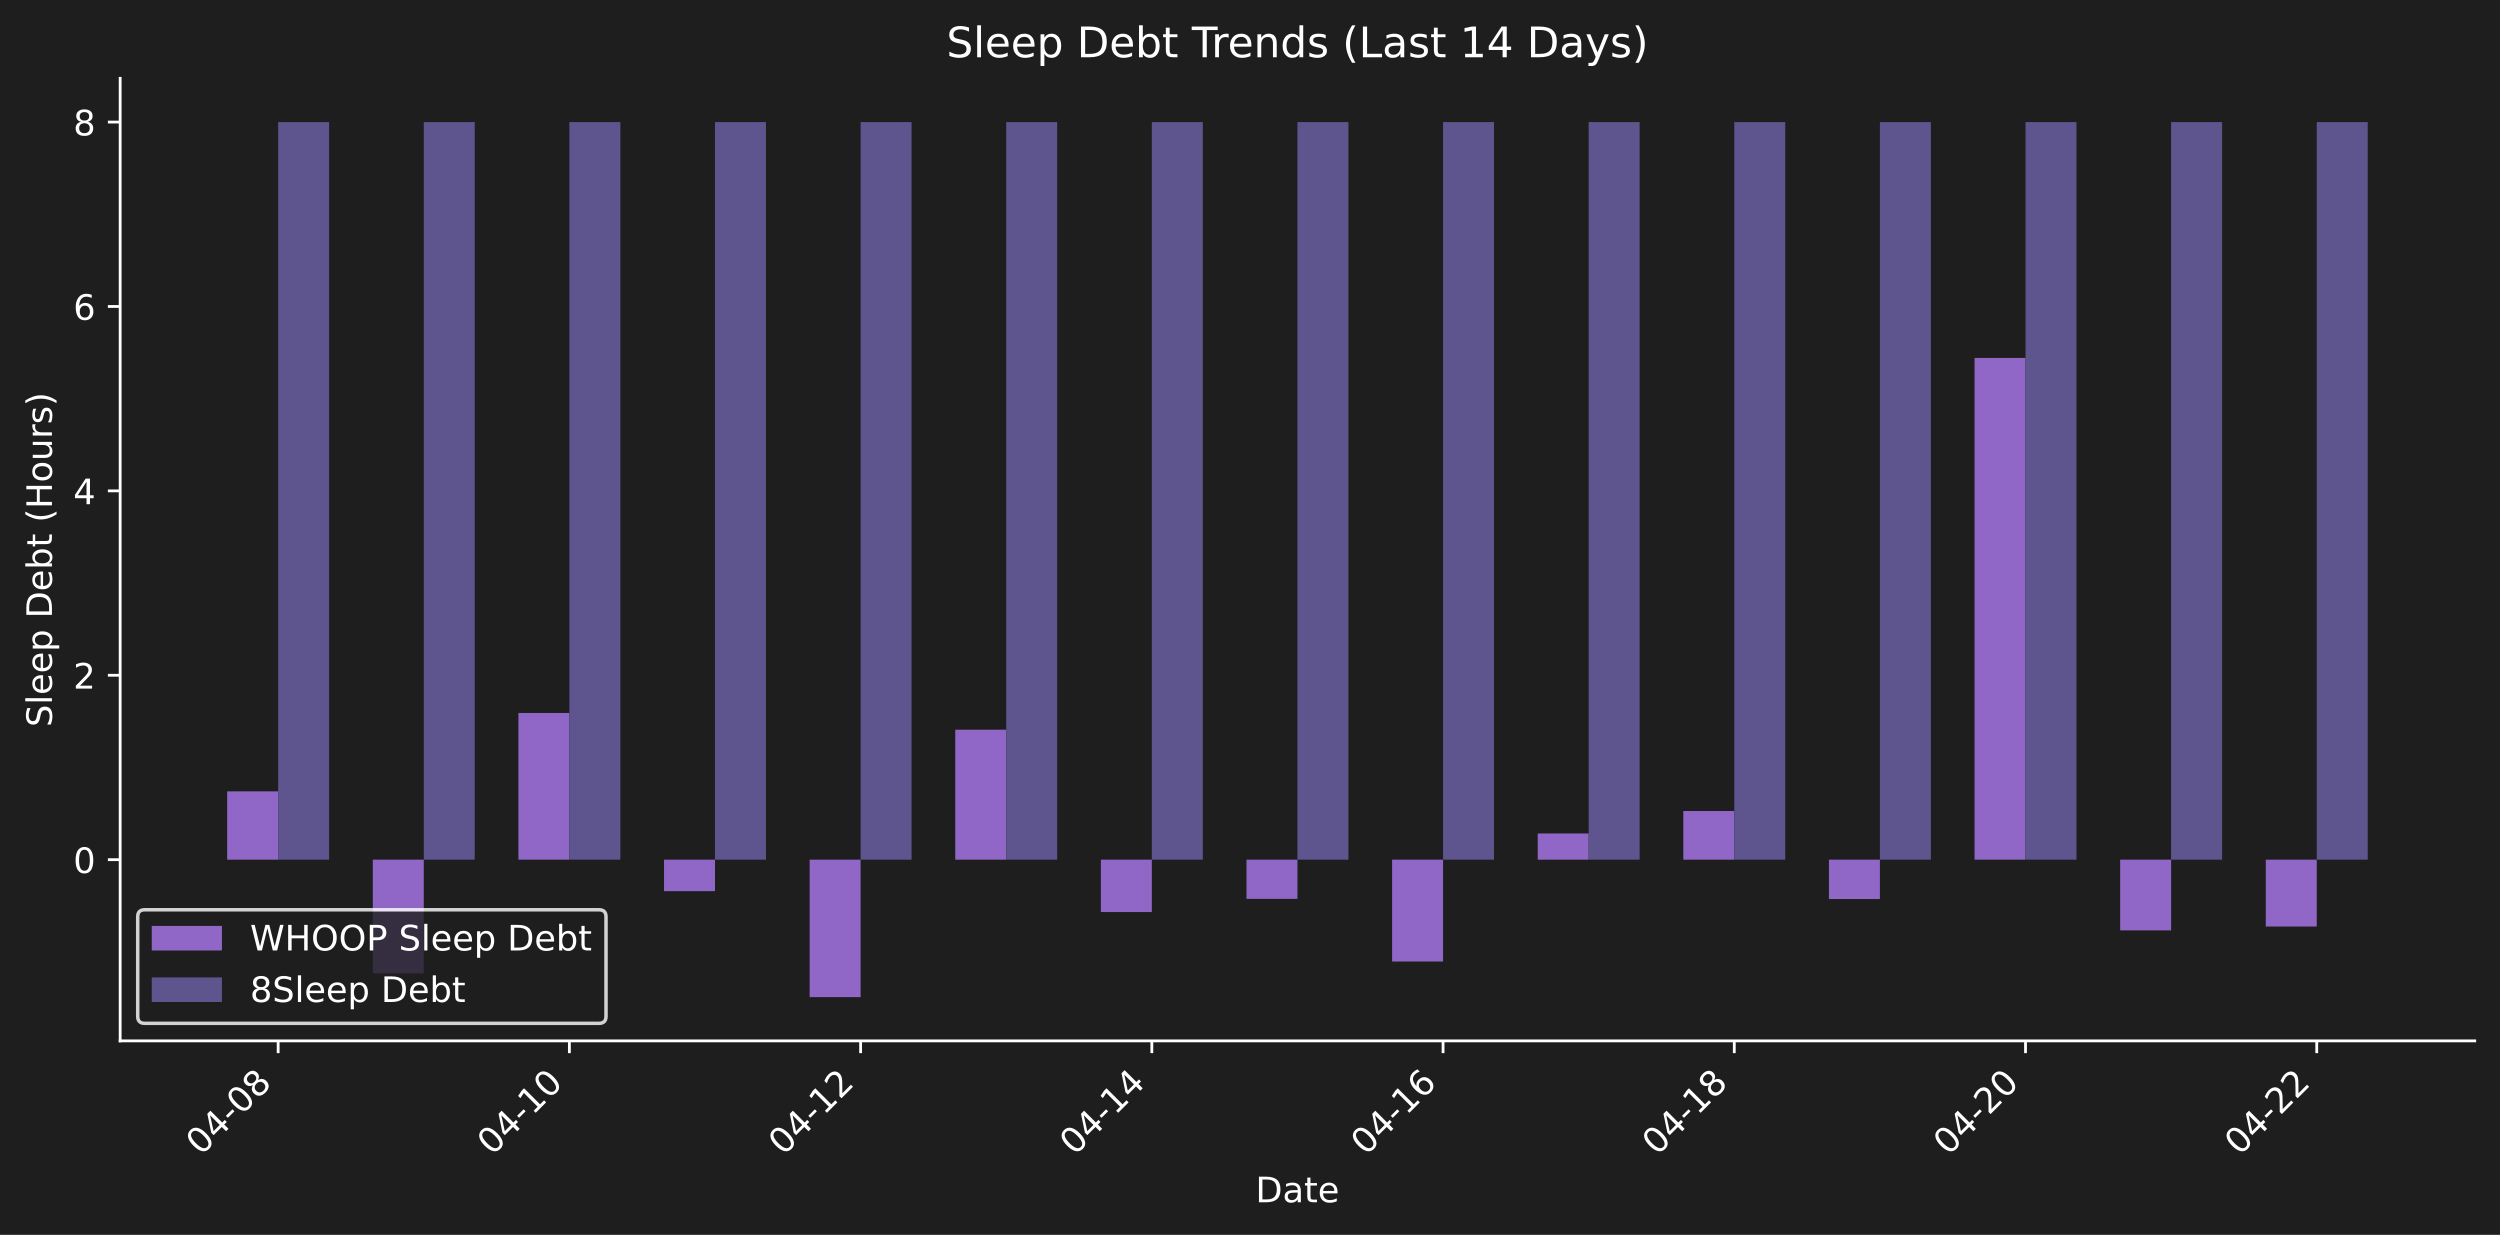
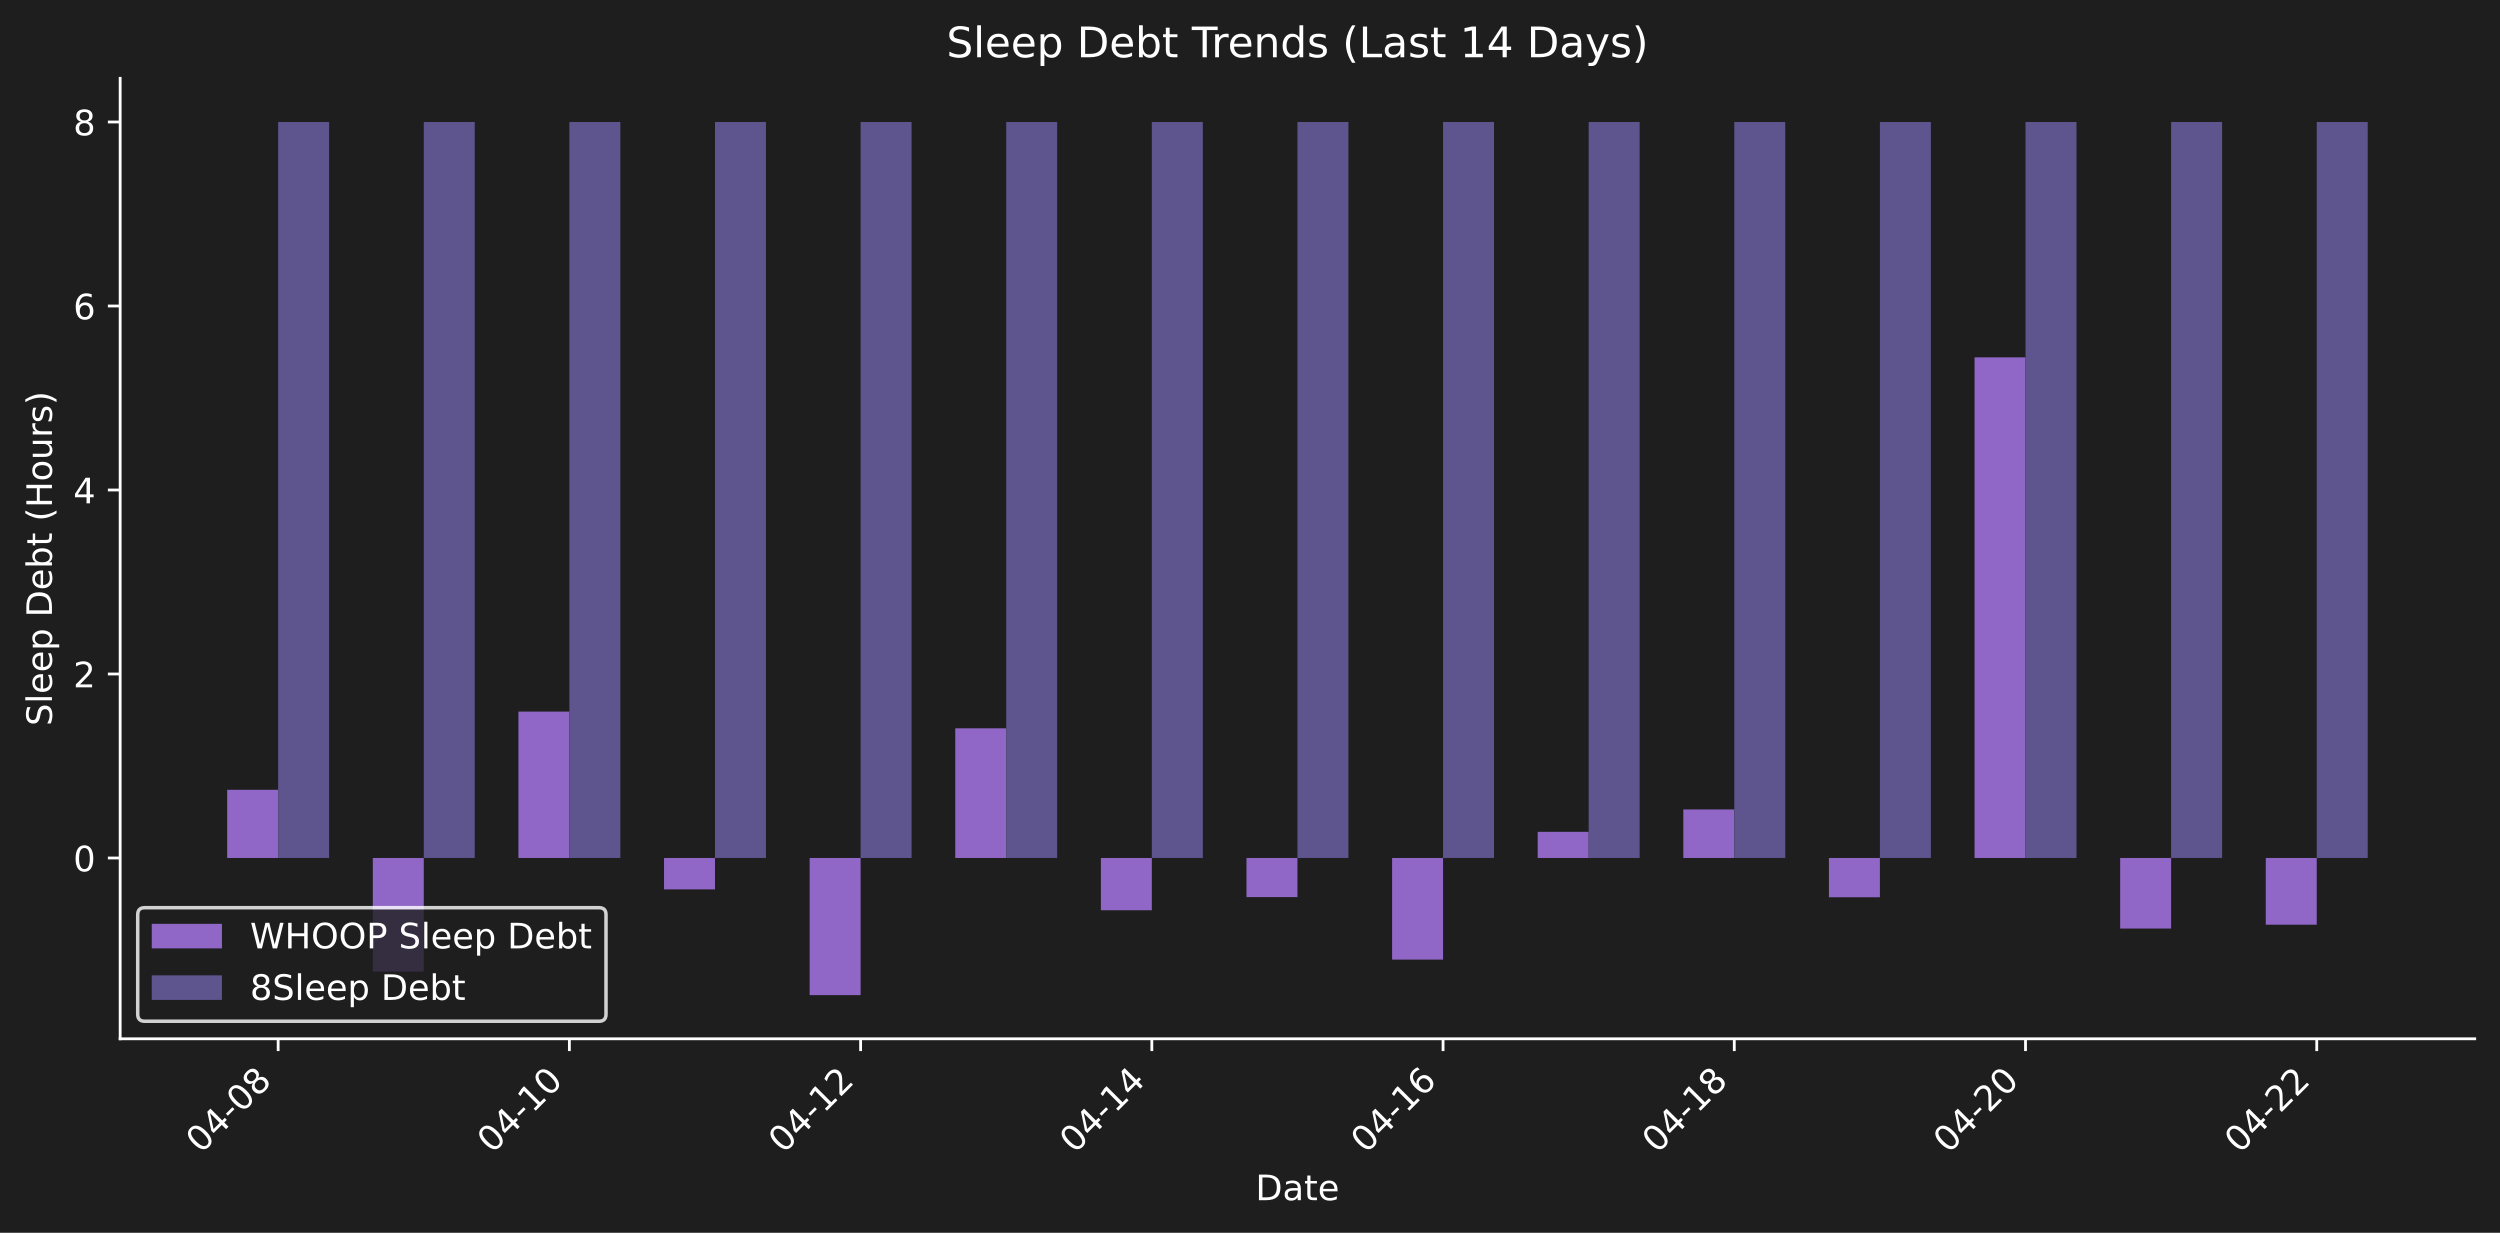
- <svg xmlns="http://www.w3.org/2000/svg" xmlns:xlink="http://www.w3.org/1999/xlink" width="712.371pt" height="351.863pt" viewBox="0 0 712.371 351.863" version="1.1">
+ <svg xmlns="http://www.w3.org/2000/svg" xmlns:xlink="http://www.w3.org/1999/xlink" width="712.371pt" height="351.271pt" viewBox="0 0 712.371 351.271" version="1.1">
  <defs>
    <style type="text/css">*{stroke-linejoin: round; stroke-linecap: butt}</style>
  </defs>
  <g id="figure_1">
    <g id="patch_1">
-       <path d="M 0 351.863  L 712.371 351.863  L 712.371 0  L 0 0  z " style="fill: #1e1e1e" />
+       <path d="M 0 351.271  L 712.371 351.271  L 712.371 0  L 0 0  z " style="fill: #1e1e1e" />
    </g>
    <g id="axes_1">
      <g id="patch_2">
-         <path d="M 34.241 296.595  L 705.171 296.595  L 705.171 22.318  L 34.241 22.318  L 34.241 296.595  z " style="fill: none" />
+         <path d="M 34.241 296.002  L 705.171 296.002  L 705.171 22.318  L 34.241 22.318  L 34.241 296.002  z " style="fill: none" />
      </g>
      <g id="patch_3">
-         <path d="M 64.737 244.961  L 79.26 244.961  L 79.26 225.493  L 64.737 225.493  z " clip-path="url(#paace2e22a5)" style="fill: #9067c6" />
+         <path d="M 64.737 244.48  L 79.26 244.48  L 79.26 225.054  L 64.737 225.054  z " clip-path="url(#p7b69eec9a2)" style="fill: #9067c6" />
      </g>
      <g id="patch_4">
-         <path d="M 106.23 244.961  L 120.752 244.961  L 120.752 277.394  L 106.23 277.394  z " clip-path="url(#paace2e22a5)" style="fill: #9067c6" />
+         <path d="M 106.23 244.48  L 120.752 244.48  L 120.752 276.843  L 106.23 276.843  z " clip-path="url(#p7b69eec9a2)" style="fill: #9067c6" />
      </g>
      <g id="patch_5">
-         <path d="M 147.722 244.961  L 162.244 244.961  L 162.244 203.16  L 147.722 203.16  z " clip-path="url(#paace2e22a5)" style="fill: #9067c6" />
+         <path d="M 147.722 244.48  L 162.244 244.48  L 162.244 202.769  L 147.722 202.769  z " clip-path="url(#p7b69eec9a2)" style="fill: #9067c6" />
      </g>
      <g id="patch_6">
-         <path d="M 189.214 244.961  L 203.737 244.961  L 203.737 253.931  L 189.214 253.931  z " clip-path="url(#paace2e22a5)" style="fill: #9067c6" />
+         <path d="M 189.214 244.48  L 203.737 244.48  L 203.737 253.431  L 189.214 253.431  z " clip-path="url(#p7b69eec9a2)" style="fill: #9067c6" />
      </g>
      <g id="patch_7">
-         <path d="M 230.707 244.961  L 245.229 244.961  L 245.229 284.128  L 230.707 284.128  z " clip-path="url(#paace2e22a5)" style="fill: #9067c6" />
+         <path d="M 230.707 244.48  L 245.229 244.48  L 245.229 283.562  L 230.707 283.562  z " clip-path="url(#p7b69eec9a2)" style="fill: #9067c6" />
      </g>
      <g id="patch_8">
-         <path d="M 272.199 244.961  L 286.721 244.961  L 286.721 207.93  L 272.199 207.93  z " clip-path="url(#paace2e22a5)" style="fill: #9067c6" />
+         <path d="M 272.199 244.48  L 286.721 244.48  L 286.721 207.529  L 272.199 207.529  z " clip-path="url(#p7b69eec9a2)" style="fill: #9067c6" />
      </g>
      <g id="patch_9">
-         <path d="M 313.691 244.961  L 328.213 244.961  L 328.213 259.885  L 313.691 259.885  z " clip-path="url(#paace2e22a5)" style="fill: #9067c6" />
+         <path d="M 313.691 244.48  L 328.213 244.48  L 328.213 259.372  L 313.691 259.372  z " clip-path="url(#p7b69eec9a2)" style="fill: #9067c6" />
      </g>
      <g id="patch_10">
-         <path d="M 355.183 244.961  L 369.706 244.961  L 369.706 256.133  L 355.183 256.133  z " clip-path="url(#paace2e22a5)" style="fill: #9067c6" />
+         <path d="M 355.183 244.48  L 369.706 244.48  L 369.706 255.627  L 355.183 255.627  z " clip-path="url(#p7b69eec9a2)" style="fill: #9067c6" />
      </g>
      <g id="patch_11">
-         <path d="M 396.676 244.961  L 411.198 244.961  L 411.198 273.985  L 396.676 273.985  z " clip-path="url(#paace2e22a5)" style="fill: #9067c6" />
+         <path d="M 396.676 244.48  L 411.198 244.48  L 411.198 273.441  L 396.676 273.441  z " clip-path="url(#p7b69eec9a2)" style="fill: #9067c6" />
      </g>
      <g id="patch_12">
-         <path d="M 438.168 244.961  L 452.69 244.961  L 452.69 237.495  L 438.168 237.495  z " clip-path="url(#paace2e22a5)" style="fill: #9067c6" />
+         <path d="M 438.168 244.48  L 452.69 244.48  L 452.69 237.03  L 438.168 237.03  z " clip-path="url(#p7b69eec9a2)" style="fill: #9067c6" />
      </g>
      <g id="patch_13">
-         <path d="M 479.66 244.961  L 494.182 244.961  L 494.182 231.101  L 479.66 231.101  z " clip-path="url(#paace2e22a5)" style="fill: #9067c6" />
+         <path d="M 479.66 244.48  L 494.182 244.48  L 494.182 230.65  L 479.66 230.65  z " clip-path="url(#p7b69eec9a2)" style="fill: #9067c6" />
      </g>
      <g id="patch_14">
-         <path d="M 521.152 244.961  L 535.675 244.961  L 535.675 256.179  L 521.152 256.179  z " clip-path="url(#paace2e22a5)" style="fill: #9067c6" />
+         <path d="M 521.152 244.48  L 535.675 244.48  L 535.675 255.673  L 521.152 255.673  z " clip-path="url(#p7b69eec9a2)" style="fill: #9067c6" />
      </g>
      <g id="patch_15">
-         <path d="M 562.645 244.961  L 577.167 244.961  L 577.167 102  L 562.645 102  z " clip-path="url(#paace2e22a5)" style="fill: #9067c6" />
+         <path d="M 562.645 244.48  L 577.167 244.48  L 577.167 101.828  L 562.645 101.828  z " clip-path="url(#p7b69eec9a2)" style="fill: #9067c6" />
      </g>
      <g id="patch_16">
-         <path d="M 604.137 244.961  L 618.659 244.961  L 618.659 265.111  L 604.137 265.111  z " clip-path="url(#paace2e22a5)" style="fill: #9067c6" />
+         <path d="M 604.137 244.48  L 618.659 244.48  L 618.659 264.587  L 604.137 264.587  z " clip-path="url(#p7b69eec9a2)" style="fill: #9067c6" />
      </g>
      <g id="patch_17">
-         <path d="M 645.629 244.961  L 660.152 244.961  L 660.152 264.014  L 645.629 264.014  z " clip-path="url(#paace2e22a5)" style="fill: #9067c6" />
+         <path d="M 645.629 244.48  L 660.152 244.48  L 660.152 263.492  L 645.629 263.492  z " clip-path="url(#p7b69eec9a2)" style="fill: #9067c6" />
      </g>
      <g id="patch_18">
-         <path d="M 79.26 244.961  L 93.782 244.961  L 93.782 34.785  L 79.26 34.785  z " clip-path="url(#paace2e22a5)" style="fill: #5e548e" />
+         <path d="M 79.26 244.48  L 93.782 244.48  L 93.782 34.758  L 79.26 34.758  z " clip-path="url(#p7b69eec9a2)" style="fill: #5e548e" />
      </g>
      <g id="patch_19">
-         <path d="M 120.752 244.961  L 135.274 244.961  L 135.274 34.785  L 120.752 34.785  z " clip-path="url(#paace2e22a5)" style="fill: #5e548e" />
+         <path d="M 120.752 244.48  L 135.274 244.48  L 135.274 34.758  L 120.752 34.758  z " clip-path="url(#p7b69eec9a2)" style="fill: #5e548e" />
      </g>
      <g id="patch_20">
-         <path d="M 162.244 244.961  L 176.767 244.961  L 176.767 34.785  L 162.244 34.785  z " clip-path="url(#paace2e22a5)" style="fill: #5e548e" />
+         <path d="M 162.244 244.48  L 176.767 244.48  L 176.767 34.758  L 162.244 34.758  z " clip-path="url(#p7b69eec9a2)" style="fill: #5e548e" />
      </g>
      <g id="patch_21">
-         <path d="M 203.737 244.961  L 218.259 244.961  L 218.259 34.785  L 203.737 34.785  z " clip-path="url(#paace2e22a5)" style="fill: #5e548e" />
+         <path d="M 203.737 244.48  L 218.259 244.48  L 218.259 34.758  L 203.737 34.758  z " clip-path="url(#p7b69eec9a2)" style="fill: #5e548e" />
      </g>
      <g id="patch_22">
-         <path d="M 245.229 244.961  L 259.751 244.961  L 259.751 34.785  L 245.229 34.785  z " clip-path="url(#paace2e22a5)" style="fill: #5e548e" />
+         <path d="M 245.229 244.48  L 259.751 244.48  L 259.751 34.758  L 245.229 34.758  z " clip-path="url(#p7b69eec9a2)" style="fill: #5e548e" />
      </g>
      <g id="patch_23">
-         <path d="M 286.721 244.961  L 301.243 244.961  L 301.243 34.785  L 286.721 34.785  z " clip-path="url(#paace2e22a5)" style="fill: #5e548e" />
+         <path d="M 286.721 244.48  L 301.243 244.48  L 301.243 34.758  L 286.721 34.758  z " clip-path="url(#p7b69eec9a2)" style="fill: #5e548e" />
      </g>
      <g id="patch_24">
-         <path d="M 328.213 244.961  L 342.736 244.961  L 342.736 34.785  L 328.213 34.785  z " clip-path="url(#paace2e22a5)" style="fill: #5e548e" />
+         <path d="M 328.213 244.48  L 342.736 244.48  L 342.736 34.758  L 328.213 34.758  z " clip-path="url(#p7b69eec9a2)" style="fill: #5e548e" />
      </g>
      <g id="patch_25">
-         <path d="M 369.706 244.961  L 384.228 244.961  L 384.228 34.785  L 369.706 34.785  z " clip-path="url(#paace2e22a5)" style="fill: #5e548e" />
+         <path d="M 369.706 244.48  L 384.228 244.48  L 384.228 34.758  L 369.706 34.758  z " clip-path="url(#p7b69eec9a2)" style="fill: #5e548e" />
      </g>
      <g id="patch_26">
-         <path d="M 411.198 244.961  L 425.72 244.961  L 425.72 34.785  L 411.198 34.785  z " clip-path="url(#paace2e22a5)" style="fill: #5e548e" />
+         <path d="M 411.198 244.48  L 425.72 244.48  L 425.72 34.758  L 411.198 34.758  z " clip-path="url(#p7b69eec9a2)" style="fill: #5e548e" />
      </g>
      <g id="patch_27">
-         <path d="M 452.69 244.961  L 467.212 244.961  L 467.212 34.785  L 452.69 34.785  z " clip-path="url(#paace2e22a5)" style="fill: #5e548e" />
+         <path d="M 452.69 244.48  L 467.212 244.48  L 467.212 34.758  L 452.69 34.758  z " clip-path="url(#p7b69eec9a2)" style="fill: #5e548e" />
      </g>
      <g id="patch_28">
-         <path d="M 494.182 244.961  L 508.705 244.961  L 508.705 34.785  L 494.182 34.785  z " clip-path="url(#paace2e22a5)" style="fill: #5e548e" />
+         <path d="M 494.182 244.48  L 508.705 244.48  L 508.705 34.758  L 494.182 34.758  z " clip-path="url(#p7b69eec9a2)" style="fill: #5e548e" />
      </g>
      <g id="patch_29">
-         <path d="M 535.675 244.961  L 550.197 244.961  L 550.197 34.785  L 535.675 34.785  z " clip-path="url(#paace2e22a5)" style="fill: #5e548e" />
+         <path d="M 535.675 244.48  L 550.197 244.48  L 550.197 34.758  L 535.675 34.758  z " clip-path="url(#p7b69eec9a2)" style="fill: #5e548e" />
      </g>
      <g id="patch_30">
-         <path d="M 577.167 244.961  L 591.689 244.961  L 591.689 34.785  L 577.167 34.785  z " clip-path="url(#paace2e22a5)" style="fill: #5e548e" />
+         <path d="M 577.167 244.48  L 591.689 244.48  L 591.689 34.758  L 577.167 34.758  z " clip-path="url(#p7b69eec9a2)" style="fill: #5e548e" />
      </g>
      <g id="patch_31">
-         <path d="M 618.659 244.961  L 633.182 244.961  L 633.182 34.785  L 618.659 34.785  z " clip-path="url(#paace2e22a5)" style="fill: #5e548e" />
+         <path d="M 618.659 244.48  L 633.182 244.48  L 633.182 34.758  L 618.659 34.758  z " clip-path="url(#p7b69eec9a2)" style="fill: #5e548e" />
      </g>
      <g id="patch_32">
-         <path d="M 660.152 244.961  L 674.674 244.961  L 674.674 34.785  L 660.152 34.785  z " clip-path="url(#paace2e22a5)" style="fill: #5e548e" />
+         <path d="M 660.152 244.48  L 674.674 244.48  L 674.674 34.758  L 660.152 34.758  z " clip-path="url(#p7b69eec9a2)" style="fill: #5e548e" />
      </g>
      <g id="matplotlib.axis_1">
        <g id="xtick_1">
          <g id="line2d_1">
            <defs>
-               <path id="mff2a1773ab" d="M 0 0  L 0 3.5  " style="stroke: #ffffff; stroke-width: 0.8" />
+               <path id="m3085fe12f2" d="M 0 0  L 0 3.5  " style="stroke: #ffffff; stroke-width: 0.8" />
            </defs>
            <g>
-               <use xlink:href="#mff2a1773ab" x="79.26" y="296.595" style="fill: #ffffff; stroke: #ffffff; stroke-width: 0.8" />
+               <use xlink:href="#m3085fe12f2" x="79.26" y="296.002" style="fill: #ffffff; stroke: #ffffff; stroke-width: 0.8" />
            </g>
          </g>
          <g id="text_1">
-             <g style="fill: #ffffff" transform="translate(57.2422 329.5148) rotate(-45) scale(0.1 -0.1)">
+             <g style="fill: #ffffff" transform="translate(57.2422 328.9221) rotate(-45) scale(0.1 -0.1)">
              <defs>
                <path id="DejaVuSans-30" d="M 2034 4250  Q 1547 4250 1301 3770  Q 1056 3291 1056 2328  Q 1056 1369 1301 889  Q 1547 409 2034 409  Q 2525 409 2770 889  Q 3016 1369 3016 2328  Q 3016 3291 2770 3770  Q 2525 4250 2034 4250  z M 2034 4750  Q 2819 4750 3233 4129  Q 3647 3509 3647 2328  Q 3647 1150 3233 529  Q 2819 -91 2034 -91  Q 1250 -91 836 529  Q 422 1150 422 2328  Q 422 3509 836 4129  Q 1250 4750 2034 4750  z " transform="scale(0.015625)" />
                <path id="DejaVuSans-34" d="M 2419 4116  L 825 1625  L 2419 1625  L 2419 4116  z M 2253 4666  L 3047 4666  L 3047 1625  L 3713 1625  L 3713 1100  L 3047 1100  L 3047 0  L 2419 0  L 2419 1100  L 313 1100  L 313 1709  L 2253 4666  z " transform="scale(0.015625)" />
                <path id="DejaVuSans-2d" d="M 313 2009  L 1997 2009  L 1997 1497  L 313 1497  L 313 2009  z " transform="scale(0.015625)" />
                <path id="DejaVuSans-38" d="M 2034 2216  Q 1584 2216 1326 1975  Q 1069 1734 1069 1313  Q 1069 891 1326 650  Q 1584 409 2034 409  Q 2484 409 2743 651  Q 3003 894 3003 1313  Q 3003 1734 2745 1975  Q 2488 2216 2034 2216  z M 1403 2484  Q 997 2584 770 2862  Q 544 3141 544 3541  Q 544 4100 942 4425  Q 1341 4750 2034 4750  Q 2731 4750 3128 4425  Q 3525 4100 3525 3541  Q 3525 3141 3298 2862  Q 3072 2584 2669 2484  Q 3125 2378 3379 2068  Q 3634 1759 3634 1313  Q 3634 634 3220 271  Q 2806 -91 2034 -91  Q 1263 -91 848 271  Q 434 634 434 1313  Q 434 1759 690 2068  Q 947 2378 1403 2484  z M 1172 3481  Q 1172 3119 1398 2916  Q 1625 2713 2034 2713  Q 2441 2713 2670 2916  Q 2900 3119 2900 3481  Q 2900 3844 2670 4047  Q 2441 4250 2034 4250  Q 1625 4250 1398 4047  Q 1172 3844 1172 3481  z " transform="scale(0.015625)" />
              </defs>
              <use xlink:href="#DejaVuSans-30" />
              <use xlink:href="#DejaVuSans-34" transform="translate(63.62305 0)" />
              <use xlink:href="#DejaVuSans-2d" transform="translate(127.2461 0)" />
              <use xlink:href="#DejaVuSans-30" transform="translate(163.3301 0)" />
              <use xlink:href="#DejaVuSans-38" transform="translate(226.9531 0)" />
            </g>
          </g>
        </g>
        <g id="xtick_2">
          <g id="line2d_2">
            <g>
-               <use xlink:href="#mff2a1773ab" x="162.244" y="296.595" style="fill: #ffffff; stroke: #ffffff; stroke-width: 0.8" />
+               <use xlink:href="#m3085fe12f2" x="162.244" y="296.002" style="fill: #ffffff; stroke: #ffffff; stroke-width: 0.8" />
            </g>
          </g>
          <g id="text_2">
-             <g style="fill: #ffffff" transform="translate(140.2267 329.5148) rotate(-45) scale(0.1 -0.1)">
+             <g style="fill: #ffffff" transform="translate(140.2267 328.9221) rotate(-45) scale(0.1 -0.1)">
              <defs>
                <path id="DejaVuSans-31" d="M 794 531  L 1825 531  L 1825 4091  L 703 3866  L 703 4441  L 1819 4666  L 2450 4666  L 2450 531  L 3481 531  L 3481 0  L 794 0  L 794 531  z " transform="scale(0.015625)" />
              </defs>
              <use xlink:href="#DejaVuSans-30" />
              <use xlink:href="#DejaVuSans-34" transform="translate(63.62305 0)" />
              <use xlink:href="#DejaVuSans-2d" transform="translate(127.2461 0)" />
              <use xlink:href="#DejaVuSans-31" transform="translate(163.3301 0)" />
              <use xlink:href="#DejaVuSans-30" transform="translate(226.9531 0)" />
            </g>
          </g>
        </g>
        <g id="xtick_3">
          <g id="line2d_3">
            <g>
-               <use xlink:href="#mff2a1773ab" x="245.229" y="296.595" style="fill: #ffffff; stroke: #ffffff; stroke-width: 0.8" />
+               <use xlink:href="#m3085fe12f2" x="245.229" y="296.002" style="fill: #ffffff; stroke: #ffffff; stroke-width: 0.8" />
            </g>
          </g>
          <g id="text_3">
-             <g style="fill: #ffffff" transform="translate(223.2113 329.5148) rotate(-45) scale(0.1 -0.1)">
+             <g style="fill: #ffffff" transform="translate(223.2113 328.9221) rotate(-45) scale(0.1 -0.1)">
              <defs>
                <path id="DejaVuSans-32" d="M 1228 531  L 3431 531  L 3431 0  L 469 0  L 469 531  Q 828 903 1448 1529  Q 2069 2156 2228 2338  Q 2531 2678 2651 2914  Q 2772 3150 2772 3378  Q 2772 3750 2511 3984  Q 2250 4219 1831 4219  Q 1534 4219 1204 4116  Q 875 4013 500 3803  L 500 4441  Q 881 4594 1212 4672  Q 1544 4750 1819 4750  Q 2544 4750 2975 4387  Q 3406 4025 3406 3419  Q 3406 3131 3298 2873  Q 3191 2616 2906 2266  Q 2828 2175 2409 1742  Q 1991 1309 1228 531  z " transform="scale(0.015625)" />
              </defs>
              <use xlink:href="#DejaVuSans-30" />
              <use xlink:href="#DejaVuSans-34" transform="translate(63.62305 0)" />
              <use xlink:href="#DejaVuSans-2d" transform="translate(127.2461 0)" />
              <use xlink:href="#DejaVuSans-31" transform="translate(163.3301 0)" />
              <use xlink:href="#DejaVuSans-32" transform="translate(226.9531 0)" />
            </g>
          </g>
        </g>
        <g id="xtick_4">
          <g id="line2d_4">
            <g>
-               <use xlink:href="#mff2a1773ab" x="328.213" y="296.595" style="fill: #ffffff; stroke: #ffffff; stroke-width: 0.8" />
+               <use xlink:href="#m3085fe12f2" x="328.213" y="296.002" style="fill: #ffffff; stroke: #ffffff; stroke-width: 0.8" />
            </g>
          </g>
          <g id="text_4">
-             <g style="fill: #ffffff" transform="translate(306.1958 329.5148) rotate(-45) scale(0.1 -0.1)">
+             <g style="fill: #ffffff" transform="translate(306.1958 328.9221) rotate(-45) scale(0.1 -0.1)">
              <use xlink:href="#DejaVuSans-30" />
              <use xlink:href="#DejaVuSans-34" transform="translate(63.62305 0)" />
              <use xlink:href="#DejaVuSans-2d" transform="translate(127.2461 0)" />
              <use xlink:href="#DejaVuSans-31" transform="translate(163.3301 0)" />
              <use xlink:href="#DejaVuSans-34" transform="translate(226.9531 0)" />
            </g>
          </g>
        </g>
        <g id="xtick_5">
          <g id="line2d_5">
            <g>
-               <use xlink:href="#mff2a1773ab" x="411.198" y="296.595" style="fill: #ffffff; stroke: #ffffff; stroke-width: 0.8" />
+               <use xlink:href="#m3085fe12f2" x="411.198" y="296.002" style="fill: #ffffff; stroke: #ffffff; stroke-width: 0.8" />
            </g>
          </g>
          <g id="text_5">
-             <g style="fill: #ffffff" transform="translate(389.1804 329.5148) rotate(-45) scale(0.1 -0.1)">
+             <g style="fill: #ffffff" transform="translate(389.1804 328.9221) rotate(-45) scale(0.1 -0.1)">
              <defs>
                <path id="DejaVuSans-36" d="M 2113 2584  Q 1688 2584 1439 2293  Q 1191 2003 1191 1497  Q 1191 994 1439 701  Q 1688 409 2113 409  Q 2538 409 2786 701  Q 3034 994 3034 1497  Q 3034 2003 2786 2293  Q 2538 2584 2113 2584  z M 3366 4563  L 3366 3988  Q 3128 4100 2886 4159  Q 2644 4219 2406 4219  Q 1781 4219 1451 3797  Q 1122 3375 1075 2522  Q 1259 2794 1537 2939  Q 1816 3084 2150 3084  Q 2853 3084 3261 2657  Q 3669 2231 3669 1497  Q 3669 778 3244 343  Q 2819 -91 2113 -91  Q 1303 -91 875 529  Q 447 1150 447 2328  Q 447 3434 972 4092  Q 1497 4750 2381 4750  Q 2619 4750 2861 4703  Q 3103 4656 3366 4563  z " transform="scale(0.015625)" />
              </defs>
              <use xlink:href="#DejaVuSans-30" />
              <use xlink:href="#DejaVuSans-34" transform="translate(63.62305 0)" />
              <use xlink:href="#DejaVuSans-2d" transform="translate(127.2461 0)" />
              <use xlink:href="#DejaVuSans-31" transform="translate(163.3301 0)" />
              <use xlink:href="#DejaVuSans-36" transform="translate(226.9531 0)" />
            </g>
          </g>
        </g>
        <g id="xtick_6">
          <g id="line2d_6">
            <g>
-               <use xlink:href="#mff2a1773ab" x="494.182" y="296.595" style="fill: #ffffff; stroke: #ffffff; stroke-width: 0.8" />
+               <use xlink:href="#m3085fe12f2" x="494.182" y="296.002" style="fill: #ffffff; stroke: #ffffff; stroke-width: 0.8" />
            </g>
          </g>
          <g id="text_6">
-             <g style="fill: #ffffff" transform="translate(472.1649 329.5148) rotate(-45) scale(0.1 -0.1)">
+             <g style="fill: #ffffff" transform="translate(472.1649 328.9221) rotate(-45) scale(0.1 -0.1)">
              <use xlink:href="#DejaVuSans-30" />
              <use xlink:href="#DejaVuSans-34" transform="translate(63.62305 0)" />
              <use xlink:href="#DejaVuSans-2d" transform="translate(127.2461 0)" />
              <use xlink:href="#DejaVuSans-31" transform="translate(163.3301 0)" />
              <use xlink:href="#DejaVuSans-38" transform="translate(226.9531 0)" />
            </g>
          </g>
        </g>
        <g id="xtick_7">
          <g id="line2d_7">
            <g>
-               <use xlink:href="#mff2a1773ab" x="577.167" y="296.595" style="fill: #ffffff; stroke: #ffffff; stroke-width: 0.8" />
+               <use xlink:href="#m3085fe12f2" x="577.167" y="296.002" style="fill: #ffffff; stroke: #ffffff; stroke-width: 0.8" />
            </g>
          </g>
          <g id="text_7">
-             <g style="fill: #ffffff" transform="translate(555.1494 329.5148) rotate(-45) scale(0.1 -0.1)">
+             <g style="fill: #ffffff" transform="translate(555.1494 328.9221) rotate(-45) scale(0.1 -0.1)">
              <use xlink:href="#DejaVuSans-30" />
              <use xlink:href="#DejaVuSans-34" transform="translate(63.62305 0)" />
              <use xlink:href="#DejaVuSans-2d" transform="translate(127.2461 0)" />
              <use xlink:href="#DejaVuSans-32" transform="translate(163.3301 0)" />
              <use xlink:href="#DejaVuSans-30" transform="translate(226.9531 0)" />
            </g>
          </g>
        </g>
        <g id="xtick_8">
          <g id="line2d_8">
            <g>
-               <use xlink:href="#mff2a1773ab" x="660.152" y="296.595" style="fill: #ffffff; stroke: #ffffff; stroke-width: 0.8" />
+               <use xlink:href="#m3085fe12f2" x="660.152" y="296.002" style="fill: #ffffff; stroke: #ffffff; stroke-width: 0.8" />
            </g>
          </g>
          <g id="text_8">
-             <g style="fill: #ffffff" transform="translate(638.134 329.5148) rotate(-45) scale(0.1 -0.1)">
+             <g style="fill: #ffffff" transform="translate(638.134 328.9221) rotate(-45) scale(0.1 -0.1)">
              <use xlink:href="#DejaVuSans-30" />
              <use xlink:href="#DejaVuSans-34" transform="translate(63.62305 0)" />
              <use xlink:href="#DejaVuSans-2d" transform="translate(127.2461 0)" />
              <use xlink:href="#DejaVuSans-32" transform="translate(163.3301 0)" />
              <use xlink:href="#DejaVuSans-32" transform="translate(226.9531 0)" />
            </g>
          </g>
        </g>
        <g id="text_9">
-           <g style="fill: #ffffff" transform="translate(357.7548 342.5838) scale(0.1 -0.1)">
+           <g style="fill: #ffffff" transform="translate(357.7548 341.9911) scale(0.1 -0.1)">
            <defs>
              <path id="DejaVuSans-44" d="M 1259 4147  L 1259 519  L 2022 519  Q 2988 519 3436 956  Q 3884 1394 3884 2338  Q 3884 3275 3436 3711  Q 2988 4147 2022 4147  L 1259 4147  z M 628 4666  L 1925 4666  Q 3281 4666 3915 4102  Q 4550 3538 4550 2338  Q 4550 1131 3912 565  Q 3275 0 1925 0  L 628 0  L 628 4666  z " transform="scale(0.015625)" />
              <path id="DejaVuSans-61" d="M 2194 1759  Q 1497 1759 1228 1600  Q 959 1441 959 1056  Q 959 750 1161 570  Q 1363 391 1709 391  Q 2188 391 2477 730  Q 2766 1069 2766 1631  L 2766 1759  L 2194 1759  z M 3341 1997  L 3341 0  L 2766 0  L 2766 531  Q 2569 213 2275 61  Q 1981 -91 1556 -91  Q 1019 -91 701 211  Q 384 513 384 1019  Q 384 1609 779 1909  Q 1175 2209 1959 2209  L 2766 2209  L 2766 2266  Q 2766 2663 2505 2880  Q 2244 3097 1772 3097  Q 1472 3097 1187 3025  Q 903 2953 641 2809  L 641 3341  Q 956 3463 1253 3523  Q 1550 3584 1831 3584  Q 2591 3584 2966 3190  Q 3341 2797 3341 1997  z " transform="scale(0.015625)" />
              <path id="DejaVuSans-74" d="M 1172 4494  L 1172 3500  L 2356 3500  L 2356 3053  L 1172 3053  L 1172 1153  Q 1172 725 1289 603  Q 1406 481 1766 481  L 2356 481  L 2356 0  L 1766 0  Q 1100 0 847 248  Q 594 497 594 1153  L 594 3053  L 172 3053  L 172 3500  L 594 3500  L 594 4494  L 1172 4494  z " transform="scale(0.015625)" />
              <path id="DejaVuSans-65" d="M 3597 1894  L 3597 1613  L 953 1613  Q 991 1019 1311 708  Q 1631 397 2203 397  Q 2534 397 2845 478  Q 3156 559 3463 722  L 3463 178  Q 3153 47 2828 -22  Q 2503 -91 2169 -91  Q 1331 -91 842 396  Q 353 884 353 1716  Q 353 2575 817 3079  Q 1281 3584 2069 3584  Q 2775 3584 3186 3129  Q 3597 2675 3597 1894  z M 3022 2063  Q 3016 2534 2758 2815  Q 2500 3097 2075 3097  Q 1594 3097 1305 2825  Q 1016 2553 972 2059  L 3022 2063  z " transform="scale(0.015625)" />
            </defs>
            <use xlink:href="#DejaVuSans-44" />
            <use xlink:href="#DejaVuSans-61" transform="translate(77.00195 0)" />
            <use xlink:href="#DejaVuSans-74" transform="translate(138.2812 0)" />
            <use xlink:href="#DejaVuSans-65" transform="translate(177.4902 0)" />
          </g>
        </g>
      </g>
      <g id="matplotlib.axis_2">
        <g id="ytick_1">
          <g id="line2d_9">
            <defs>
-               <path id="ma4c42584ea" d="M 0 0  L -3.5 0  " style="stroke: #ffffff; stroke-width: 0.8" />
+               <path id="mdc297c84a2" d="M 0 0  L -3.5 0  " style="stroke: #ffffff; stroke-width: 0.8" />
            </defs>
            <g>
-               <use xlink:href="#ma4c42584ea" x="34.241" y="244.961" style="fill: #ffffff; stroke: #ffffff; stroke-width: 0.8" />
+               <use xlink:href="#mdc297c84a2" x="34.241" y="244.48" style="fill: #ffffff; stroke: #ffffff; stroke-width: 0.8" />
            </g>
          </g>
          <g id="text_10">
-             <g style="fill: #ffffff" transform="translate(20.87813 248.7606) scale(0.1 -0.1)">
+             <g style="fill: #ffffff" transform="translate(20.87813 248.2795) scale(0.1 -0.1)">
              <use xlink:href="#DejaVuSans-30" />
            </g>
          </g>
        </g>
        <g id="ytick_2">
          <g id="line2d_10">
            <g>
-               <use xlink:href="#ma4c42584ea" x="34.241" y="192.417" style="fill: #ffffff; stroke: #ffffff; stroke-width: 0.8" />
+               <use xlink:href="#mdc297c84a2" x="34.241" y="192.05" style="fill: #ffffff; stroke: #ffffff; stroke-width: 0.8" />
            </g>
          </g>
          <g id="text_11">
-             <g style="fill: #ffffff" transform="translate(20.87813 196.2166) scale(0.1 -0.1)">
+             <g style="fill: #ffffff" transform="translate(20.87813 195.849) scale(0.1 -0.1)">
              <use xlink:href="#DejaVuSans-32" />
            </g>
          </g>
        </g>
        <g id="ytick_3">
          <g id="line2d_11">
            <g>
-               <use xlink:href="#ma4c42584ea" x="34.241" y="139.873" style="fill: #ffffff; stroke: #ffffff; stroke-width: 0.8" />
+               <use xlink:href="#mdc297c84a2" x="34.241" y="139.619" style="fill: #ffffff; stroke: #ffffff; stroke-width: 0.8" />
            </g>
          </g>
          <g id="text_12">
-             <g style="fill: #ffffff" transform="translate(20.87813 143.6725) scale(0.1 -0.1)">
+             <g style="fill: #ffffff" transform="translate(20.87813 143.4185) scale(0.1 -0.1)">
              <use xlink:href="#DejaVuSans-34" />
            </g>
          </g>
        </g>
        <g id="ytick_4">
          <g id="line2d_12">
            <g>
-               <use xlink:href="#ma4c42584ea" x="34.241" y="87.329" style="fill: #ffffff; stroke: #ffffff; stroke-width: 0.8" />
+               <use xlink:href="#mdc297c84a2" x="34.241" y="87.189" style="fill: #ffffff; stroke: #ffffff; stroke-width: 0.8" />
            </g>
          </g>
          <g id="text_13">
-             <g style="fill: #ffffff" transform="translate(20.87813 91.1285) scale(0.1 -0.1)">
+             <g style="fill: #ffffff" transform="translate(20.87813 90.98801) scale(0.1 -0.1)">
              <use xlink:href="#DejaVuSans-36" />
            </g>
          </g>
        </g>
        <g id="ytick_5">
          <g id="line2d_13">
            <g>
-               <use xlink:href="#ma4c42584ea" x="34.241" y="34.785" style="fill: #ffffff; stroke: #ffffff; stroke-width: 0.8" />
+               <use xlink:href="#mdc297c84a2" x="34.241" y="34.758" style="fill: #ffffff; stroke: #ffffff; stroke-width: 0.8" />
            </g>
          </g>
          <g id="text_14">
-             <g style="fill: #ffffff" transform="translate(20.87813 38.58447) scale(0.1 -0.1)">
+             <g style="fill: #ffffff" transform="translate(20.87813 38.55753) scale(0.1 -0.1)">
              <use xlink:href="#DejaVuSans-38" />
            </g>
          </g>
        </g>
        <g id="text_15">
-           <g style="fill: #ffffff" transform="translate(14.79844 207.1362) rotate(-90) scale(0.1 -0.1)">
+           <g style="fill: #ffffff" transform="translate(14.79844 206.8398) rotate(-90) scale(0.1 -0.1)">
            <defs>
              <path id="DejaVuSans-53" d="M 3425 4513  L 3425 3897  Q 3066 4069 2747 4153  Q 2428 4238 2131 4238  Q 1616 4238 1336 4038  Q 1056 3838 1056 3469  Q 1056 3159 1242 3001  Q 1428 2844 1947 2747  L 2328 2669  Q 3034 2534 3370 2195  Q 3706 1856 3706 1288  Q 3706 609 3251 259  Q 2797 -91 1919 -91  Q 1588 -91 1214 -16  Q 841 59 441 206  L 441 856  Q 825 641 1194 531  Q 1563 422 1919 422  Q 2459 422 2753 634  Q 3047 847 3047 1241  Q 3047 1584 2836 1778  Q 2625 1972 2144 2069  L 1759 2144  Q 1053 2284 737 2584  Q 422 2884 422 3419  Q 422 4038 858 4394  Q 1294 4750 2059 4750  Q 2388 4750 2728 4690  Q 3069 4631 3425 4513  z " transform="scale(0.015625)" />
              <path id="DejaVuSans-6c" d="M 603 4863  L 1178 4863  L 1178 0  L 603 0  L 603 4863  z " transform="scale(0.015625)" />
              <path id="DejaVuSans-70" d="M 1159 525  L 1159 -1331  L 581 -1331  L 581 3500  L 1159 3500  L 1159 2969  Q 1341 3281 1617 3432  Q 1894 3584 2278 3584  Q 2916 3584 3314 3078  Q 3713 2572 3713 1747  Q 3713 922 3314 415  Q 2916 -91 2278 -91  Q 1894 -91 1617 61  Q 1341 213 1159 525  z M 3116 1747  Q 3116 2381 2855 2742  Q 2594 3103 2138 3103  Q 1681 3103 1420 2742  Q 1159 2381 1159 1747  Q 1159 1113 1420 752  Q 1681 391 2138 391  Q 2594 391 2855 752  Q 3116 1113 3116 1747  z " transform="scale(0.015625)" />
              <path id="DejaVuSans-20" transform="scale(0.015625)" />
              <path id="DejaVuSans-62" d="M 3116 1747  Q 3116 2381 2855 2742  Q 2594 3103 2138 3103  Q 1681 3103 1420 2742  Q 1159 2381 1159 1747  Q 1159 1113 1420 752  Q 1681 391 2138 391  Q 2594 391 2855 752  Q 3116 1113 3116 1747  z M 1159 2969  Q 1341 3281 1617 3432  Q 1894 3584 2278 3584  Q 2916 3584 3314 3078  Q 3713 2572 3713 1747  Q 3713 922 3314 415  Q 2916 -91 2278 -91  Q 1894 -91 1617 61  Q 1341 213 1159 525  L 1159 0  L 581 0  L 581 4863  L 1159 4863  L 1159 2969  z " transform="scale(0.015625)" />
              <path id="DejaVuSans-28" d="M 1984 4856  Q 1566 4138 1362 3434  Q 1159 2731 1159 2009  Q 1159 1288 1364 580  Q 1569 -128 1984 -844  L 1484 -844  Q 1016 -109 783 600  Q 550 1309 550 2009  Q 550 2706 781 3412  Q 1013 4119 1484 4856  L 1984 4856  z " transform="scale(0.015625)" />
              <path id="DejaVuSans-48" d="M 628 4666  L 1259 4666  L 1259 2753  L 3553 2753  L 3553 4666  L 4184 4666  L 4184 0  L 3553 0  L 3553 2222  L 1259 2222  L 1259 0  L 628 0  L 628 4666  z " transform="scale(0.015625)" />
              <path id="DejaVuSans-6f" d="M 1959 3097  Q 1497 3097 1228 2736  Q 959 2375 959 1747  Q 959 1119 1226 758  Q 1494 397 1959 397  Q 2419 397 2687 759  Q 2956 1122 2956 1747  Q 2956 2369 2687 2733  Q 2419 3097 1959 3097  z M 1959 3584  Q 2709 3584 3137 3096  Q 3566 2609 3566 1747  Q 3566 888 3137 398  Q 2709 -91 1959 -91  Q 1206 -91 779 398  Q 353 888 353 1747  Q 353 2609 779 3096  Q 1206 3584 1959 3584  z " transform="scale(0.015625)" />
              <path id="DejaVuSans-75" d="M 544 1381  L 544 3500  L 1119 3500  L 1119 1403  Q 1119 906 1312 657  Q 1506 409 1894 409  Q 2359 409 2629 706  Q 2900 1003 2900 1516  L 2900 3500  L 3475 3500  L 3475 0  L 2900 0  L 2900 538  Q 2691 219 2414 64  Q 2138 -91 1772 -91  Q 1169 -91 856 284  Q 544 659 544 1381  z M 1991 3584  L 1991 3584  z " transform="scale(0.015625)" />
              <path id="DejaVuSans-72" d="M 2631 2963  Q 2534 3019 2420 3045  Q 2306 3072 2169 3072  Q 1681 3072 1420 2755  Q 1159 2438 1159 1844  L 1159 0  L 581 0  L 581 3500  L 1159 3500  L 1159 2956  Q 1341 3275 1631 3429  Q 1922 3584 2338 3584  Q 2397 3584 2469 3576  Q 2541 3569 2628 3553  L 2631 2963  z " transform="scale(0.015625)" />
              <path id="DejaVuSans-73" d="M 2834 3397  L 2834 2853  Q 2591 2978 2328 3040  Q 2066 3103 1784 3103  Q 1356 3103 1142 2972  Q 928 2841 928 2578  Q 928 2378 1081 2264  Q 1234 2150 1697 2047  L 1894 2003  Q 2506 1872 2764 1633  Q 3022 1394 3022 966  Q 3022 478 2636 193  Q 2250 -91 1575 -91  Q 1294 -91 989 -36  Q 684 19 347 128  L 347 722  Q 666 556 975 473  Q 1284 391 1588 391  Q 1994 391 2212 530  Q 2431 669 2431 922  Q 2431 1156 2273 1281  Q 2116 1406 1581 1522  L 1381 1569  Q 847 1681 609 1914  Q 372 2147 372 2553  Q 372 3047 722 3315  Q 1072 3584 1716 3584  Q 2034 3584 2315 3537  Q 2597 3491 2834 3397  z " transform="scale(0.015625)" />
              <path id="DejaVuSans-29" d="M 513 4856  L 1013 4856  Q 1481 4119 1714 3412  Q 1947 2706 1947 2009  Q 1947 1309 1714 600  Q 1481 -109 1013 -844  L 513 -844  Q 928 -128 1133 580  Q 1338 1288 1338 2009  Q 1338 2731 1133 3434  Q 928 4138 513 4856  z " transform="scale(0.015625)" />
            </defs>
            <use xlink:href="#DejaVuSans-53" />
            <use xlink:href="#DejaVuSans-6c" transform="translate(63.47656 0)" />
            <use xlink:href="#DejaVuSans-65" transform="translate(91.25977 0)" />
            <use xlink:href="#DejaVuSans-65" transform="translate(152.7832 0)" />
            <use xlink:href="#DejaVuSans-70" transform="translate(214.3066 0)" />
            <use xlink:href="#DejaVuSans-20" transform="translate(277.7832 0)" />
            <use xlink:href="#DejaVuSans-44" transform="translate(309.5703 0)" />
            <use xlink:href="#DejaVuSans-65" transform="translate(386.5723 0)" />
            <use xlink:href="#DejaVuSans-62" transform="translate(448.0957 0)" />
            <use xlink:href="#DejaVuSans-74" transform="translate(511.5723 0)" />
            <use xlink:href="#DejaVuSans-20" transform="translate(550.7812 0)" />
            <use xlink:href="#DejaVuSans-28" transform="translate(582.5684 0)" />
            <use xlink:href="#DejaVuSans-48" transform="translate(621.582 0)" />
            <use xlink:href="#DejaVuSans-6f" transform="translate(696.7773 0)" />
            <use xlink:href="#DejaVuSans-75" transform="translate(757.959 0)" />
            <use xlink:href="#DejaVuSans-72" transform="translate(821.3379 0)" />
            <use xlink:href="#DejaVuSans-73" transform="translate(862.4512 0)" />
            <use xlink:href="#DejaVuSans-29" transform="translate(914.5508 0)" />
          </g>
        </g>
      </g>
      <g id="patch_33">
-         <path d="M 34.241 296.595  L 34.241 22.318  " style="fill: none; stroke: #ffffff; stroke-width: 0.8; stroke-linejoin: miter; stroke-linecap: square" />
+         <path d="M 34.241 296.002  L 34.241 22.318  " style="fill: none; stroke: #ffffff; stroke-width: 0.8; stroke-linejoin: miter; stroke-linecap: square" />
      </g>
      <g id="patch_34">
-         <path d="M 34.241 296.595  L 705.171 296.595  " style="fill: none; stroke: #ffffff; stroke-width: 0.8; stroke-linejoin: miter; stroke-linecap: square" />
+         <path d="M 34.241 296.002  L 705.171 296.002  " style="fill: none; stroke: #ffffff; stroke-width: 0.8; stroke-linejoin: miter; stroke-linecap: square" />
      </g>
      <g id="text_16">
        <g style="fill: #ffffff" transform="translate(269.7006 16.31812) scale(0.12 -0.12)">
          <defs>
            <path id="DejaVuSans-54" d="M -19 4666  L 3928 4666  L 3928 4134  L 2272 4134  L 2272 0  L 1638 0  L 1638 4134  L -19 4134  L -19 4666  z " transform="scale(0.015625)" />
            <path id="DejaVuSans-6e" d="M 3513 2113  L 3513 0  L 2938 0  L 2938 2094  Q 2938 2591 2744 2837  Q 2550 3084 2163 3084  Q 1697 3084 1428 2787  Q 1159 2491 1159 1978  L 1159 0  L 581 0  L 581 3500  L 1159 3500  L 1159 2956  Q 1366 3272 1645 3428  Q 1925 3584 2291 3584  Q 2894 3584 3203 3211  Q 3513 2838 3513 2113  z " transform="scale(0.015625)" />
            <path id="DejaVuSans-64" d="M 2906 2969  L 2906 4863  L 3481 4863  L 3481 0  L 2906 0  L 2906 525  Q 2725 213 2448 61  Q 2172 -91 1784 -91  Q 1150 -91 751 415  Q 353 922 353 1747  Q 353 2572 751 3078  Q 1150 3584 1784 3584  Q 2172 3584 2448 3432  Q 2725 3281 2906 2969  z M 947 1747  Q 947 1113 1208 752  Q 1469 391 1925 391  Q 2381 391 2643 752  Q 2906 1113 2906 1747  Q 2906 2381 2643 2742  Q 2381 3103 1925 3103  Q 1469 3103 1208 2742  Q 947 2381 947 1747  z " transform="scale(0.015625)" />
            <path id="DejaVuSans-4c" d="M 628 4666  L 1259 4666  L 1259 531  L 3531 531  L 3531 0  L 628 0  L 628 4666  z " transform="scale(0.015625)" />
            <path id="DejaVuSans-79" d="M 2059 -325  Q 1816 -950 1584 -1140  Q 1353 -1331 966 -1331  L 506 -1331  L 506 -850  L 844 -850  Q 1081 -850 1212 -737  Q 1344 -625 1503 -206  L 1606 56  L 191 3500  L 800 3500  L 1894 763  L 2988 3500  L 3597 3500  L 2059 -325  z " transform="scale(0.015625)" />
          </defs>
          <use xlink:href="#DejaVuSans-53" />
          <use xlink:href="#DejaVuSans-6c" transform="translate(63.47656 0)" />
          <use xlink:href="#DejaVuSans-65" transform="translate(91.25977 0)" />
          <use xlink:href="#DejaVuSans-65" transform="translate(152.7832 0)" />
          <use xlink:href="#DejaVuSans-70" transform="translate(214.3066 0)" />
          <use xlink:href="#DejaVuSans-20" transform="translate(277.7832 0)" />
          <use xlink:href="#DejaVuSans-44" transform="translate(309.5703 0)" />
          <use xlink:href="#DejaVuSans-65" transform="translate(386.5723 0)" />
          <use xlink:href="#DejaVuSans-62" transform="translate(448.0957 0)" />
          <use xlink:href="#DejaVuSans-74" transform="translate(511.5723 0)" />
          <use xlink:href="#DejaVuSans-20" transform="translate(550.7812 0)" />
          <use xlink:href="#DejaVuSans-54" transform="translate(582.5684 0)" />
          <use xlink:href="#DejaVuSans-72" transform="translate(628.9023 0)" />
          <use xlink:href="#DejaVuSans-65" transform="translate(667.7656 0)" />
          <use xlink:href="#DejaVuSans-6e" transform="translate(729.2891 0)" />
          <use xlink:href="#DejaVuSans-64" transform="translate(792.668 0)" />
          <use xlink:href="#DejaVuSans-73" transform="translate(856.1445 0)" />
          <use xlink:href="#DejaVuSans-20" transform="translate(908.2441 0)" />
          <use xlink:href="#DejaVuSans-28" transform="translate(940.0312 0)" />
          <use xlink:href="#DejaVuSans-4c" transform="translate(979.0449 0)" />
          <use xlink:href="#DejaVuSans-61" transform="translate(1034.758 0)" />
          <use xlink:href="#DejaVuSans-73" transform="translate(1096.037 0)" />
          <use xlink:href="#DejaVuSans-74" transform="translate(1148.137 0)" />
          <use xlink:href="#DejaVuSans-20" transform="translate(1187.346 0)" />
          <use xlink:href="#DejaVuSans-31" transform="translate(1219.133 0)" />
          <use xlink:href="#DejaVuSans-34" transform="translate(1282.756 0)" />
          <use xlink:href="#DejaVuSans-20" transform="translate(1346.379 0)" />
          <use xlink:href="#DejaVuSans-44" transform="translate(1378.166 0)" />
          <use xlink:href="#DejaVuSans-61" transform="translate(1455.168 0)" />
          <use xlink:href="#DejaVuSans-79" transform="translate(1516.447 0)" />
          <use xlink:href="#DejaVuSans-73" transform="translate(1575.627 0)" />
          <use xlink:href="#DejaVuSans-29" transform="translate(1627.727 0)" />
        </g>
      </g>
      <g id="legend_1">
        <g id="patch_35">
-           <path d="M 41.241 291.595  L 170.681 291.595  Q 172.681 291.595 172.681 289.595  L 172.681 261.239  Q 172.681 259.239 170.681 259.239  L 41.241 259.239  Q 39.241 259.239 39.241 261.239  L 39.241 289.595  Q 39.241 291.595 41.241 291.595  z " style="fill: #1e1e1e; opacity: 0.8; stroke: #ffffff; stroke-linejoin: miter" />
+           <path d="M 41.241 291.002  L 170.681 291.002  Q 172.681 291.002 172.681 289.002  L 172.681 260.646  Q 172.681 258.646 170.681 258.646  L 41.241 258.646  Q 39.241 258.646 39.241 260.646  L 39.241 289.002  Q 39.241 291.002 41.241 291.002  z " style="fill: #1e1e1e; opacity: 0.8; stroke: #ffffff; stroke-linejoin: miter" />
        </g>
        <g id="patch_36">
-           <path d="M 43.241 270.837  L 63.241 270.837  L 63.241 263.837  L 43.241 263.837  z " style="fill: #9067c6" />
+           <path d="M 43.241 270.244  L 63.241 270.244  L 63.241 263.244  L 43.241 263.244  z " style="fill: #9067c6" />
        </g>
        <g id="text_17">
-           <g style="fill: #ffffff" transform="translate(71.24062 270.8371) scale(0.1 -0.1)">
+           <g style="fill: #ffffff" transform="translate(71.24062 270.2444) scale(0.1 -0.1)">
            <defs>
              <path id="DejaVuSans-57" d="M 213 4666  L 850 4666  L 1831 722  L 2809 4666  L 3519 4666  L 4500 722  L 5478 4666  L 6119 4666  L 4947 0  L 4153 0  L 3169 4050  L 2175 0  L 1381 0  L 213 4666  z " transform="scale(0.015625)" />
              <path id="DejaVuSans-4f" d="M 2522 4238  Q 1834 4238 1429 3725  Q 1025 3213 1025 2328  Q 1025 1447 1429 934  Q 1834 422 2522 422  Q 3209 422 3611 934  Q 4013 1447 4013 2328  Q 4013 3213 3611 3725  Q 3209 4238 2522 4238  z M 2522 4750  Q 3503 4750 4090 4092  Q 4678 3434 4678 2328  Q 4678 1225 4090 567  Q 3503 -91 2522 -91  Q 1538 -91 948 565  Q 359 1222 359 2328  Q 359 3434 948 4092  Q 1538 4750 2522 4750  z " transform="scale(0.015625)" />
              <path id="DejaVuSans-50" d="M 1259 4147  L 1259 2394  L 2053 2394  Q 2494 2394 2734 2622  Q 2975 2850 2975 3272  Q 2975 3691 2734 3919  Q 2494 4147 2053 4147  L 1259 4147  z M 628 4666  L 2053 4666  Q 2838 4666 3239 4311  Q 3641 3956 3641 3272  Q 3641 2581 3239 2228  Q 2838 1875 2053 1875  L 1259 1875  L 1259 0  L 628 0  L 628 4666  z " transform="scale(0.015625)" />
            </defs>
            <use xlink:href="#DejaVuSans-57" />
            <use xlink:href="#DejaVuSans-48" transform="translate(98.87695 0)" />
            <use xlink:href="#DejaVuSans-4f" transform="translate(174.0723 0)" />
            <use xlink:href="#DejaVuSans-4f" transform="translate(252.7832 0)" />
            <use xlink:href="#DejaVuSans-50" transform="translate(331.4941 0)" />
            <use xlink:href="#DejaVuSans-20" transform="translate(391.7969 0)" />
            <use xlink:href="#DejaVuSans-53" transform="translate(423.584 0)" />
            <use xlink:href="#DejaVuSans-6c" transform="translate(487.0605 0)" />
            <use xlink:href="#DejaVuSans-65" transform="translate(514.8438 0)" />
            <use xlink:href="#DejaVuSans-65" transform="translate(576.3672 0)" />
            <use xlink:href="#DejaVuSans-70" transform="translate(637.8906 0)" />
            <use xlink:href="#DejaVuSans-20" transform="translate(701.3672 0)" />
            <use xlink:href="#DejaVuSans-44" transform="translate(733.1543 0)" />
            <use xlink:href="#DejaVuSans-65" transform="translate(810.1562 0)" />
            <use xlink:href="#DejaVuSans-62" transform="translate(871.6797 0)" />
            <use xlink:href="#DejaVuSans-74" transform="translate(935.1562 0)" />
          </g>
        </g>
        <g id="patch_37">
-           <path d="M 43.241 285.515  L 63.241 285.515  L 63.241 278.515  L 43.241 278.515  z " style="fill: #5e548e" />
+           <path d="M 43.241 284.922  L 63.241 284.922  L 63.241 277.922  L 43.241 277.922  z " style="fill: #5e548e" />
        </g>
        <g id="text_18">
-           <g style="fill: #ffffff" transform="translate(71.24062 285.5152) scale(0.1 -0.1)">
+           <g style="fill: #ffffff" transform="translate(71.24062 284.9225) scale(0.1 -0.1)">
            <use xlink:href="#DejaVuSans-38" />
            <use xlink:href="#DejaVuSans-53" transform="translate(63.62305 0)" />
            <use xlink:href="#DejaVuSans-6c" transform="translate(127.0996 0)" />
            <use xlink:href="#DejaVuSans-65" transform="translate(154.8828 0)" />
            <use xlink:href="#DejaVuSans-65" transform="translate(216.4062 0)" />
            <use xlink:href="#DejaVuSans-70" transform="translate(277.9297 0)" />
            <use xlink:href="#DejaVuSans-20" transform="translate(341.4062 0)" />
            <use xlink:href="#DejaVuSans-44" transform="translate(373.1934 0)" />
            <use xlink:href="#DejaVuSans-65" transform="translate(450.1953 0)" />
            <use xlink:href="#DejaVuSans-62" transform="translate(511.7188 0)" />
            <use xlink:href="#DejaVuSans-74" transform="translate(575.1953 0)" />
          </g>
        </g>
      </g>
    </g>
  </g>
  <defs>
-     <clipPath id="paace2e22a5">
-       <rect x="34.241" y="22.318" width="670.93" height="274.277" />
+     <clipPath id="p7b69eec9a2">
+       <rect x="34.241" y="22.318" width="670.93" height="273.684" />
    </clipPath>
  </defs>
</svg>
